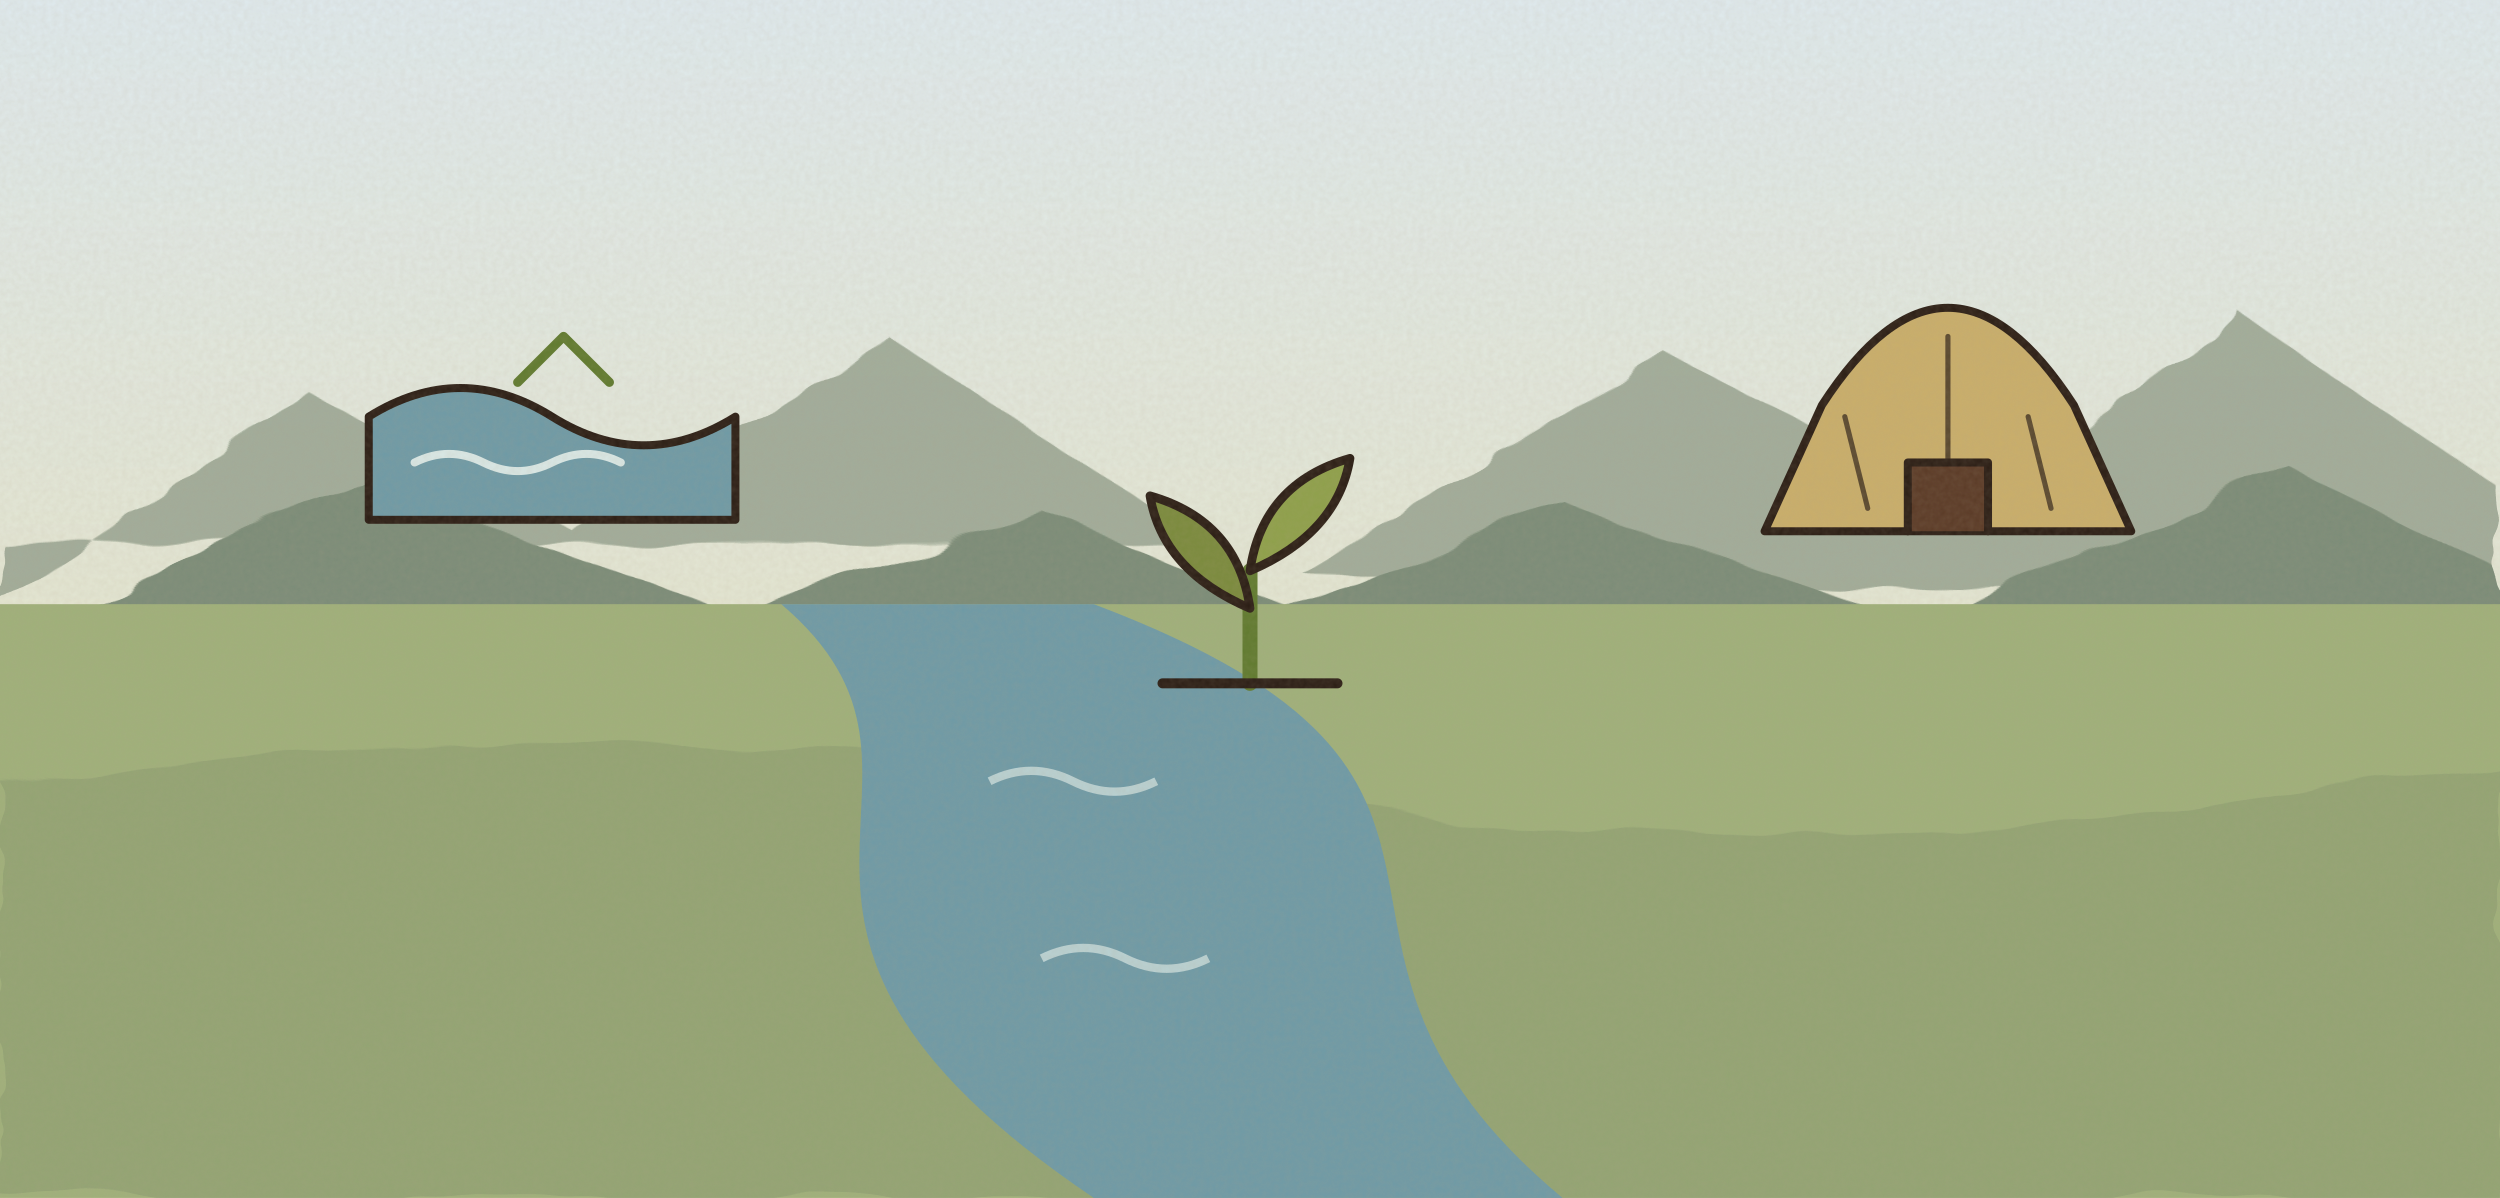
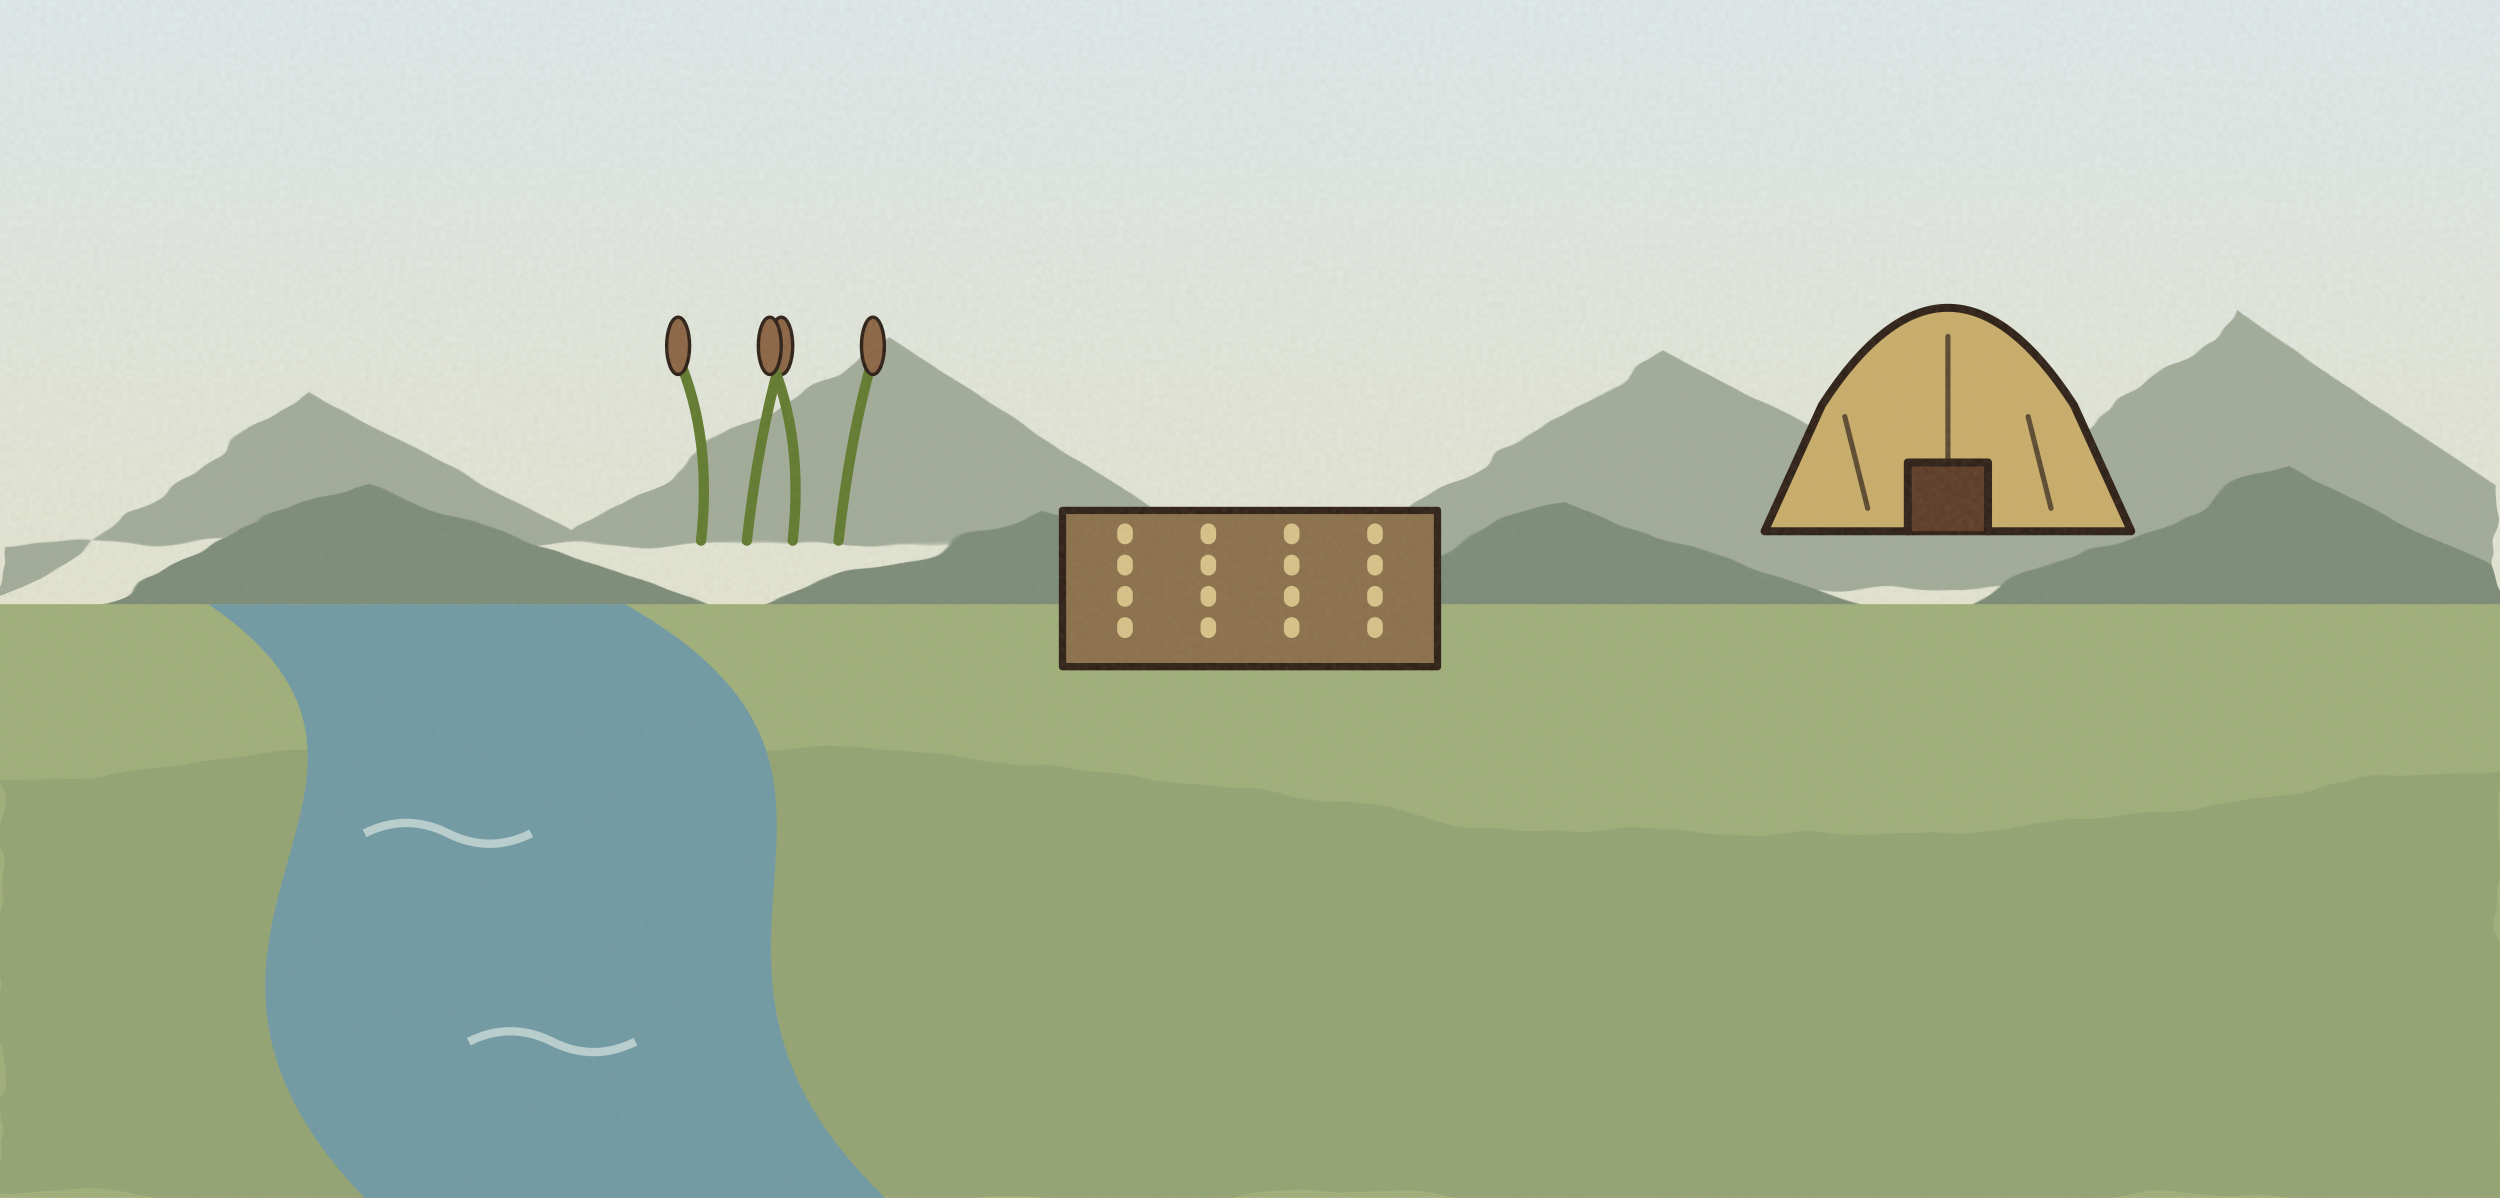
- <svg xmlns="http://www.w3.org/2000/svg" viewBox="0 0 480 230" width="480" height="230" role="img" aria-label="강가와 농경지, 움집이 있는 신석기 마을">
+ <svg xmlns="http://www.w3.org/2000/svg" viewBox="0 0 480 230" width="480" height="230" role="img" aria-label="강가의 갈대, 강 옆 밭, 움집이 있는 신석기 마을">
  <defs>
    <linearGradient id="sky" x1="0" y1="0" x2="0" y2="1">
      <stop offset="0" stop-color="#dfeaee" />
      <stop offset="1" stop-color="#e8e2b7" />
    </linearGradient>
    <filter id="paper" x="0" y="0" width="100%" height="100%">
      <feTurbulence type="fractalNoise" baseFrequency="0.9" numOctaves="2" seed="4" result="n" />
      <feColorMatrix in="n" type="matrix" values="0 0 0 0 0.45  0 0 0 0 0.36  0 0 0 0 0.25  0 0 0 0.16 0" />
      <feComposite in2="SourceGraphic" operator="in" />
    </filter>
    <filter id="wash">
      <feTurbulence type="fractalNoise" baseFrequency="0.03 0.08" numOctaves="3" seed="7" result="t" />
      <feDisplacementMap in="SourceGraphic" in2="t" scale="6" />
    </filter>
    <linearGradient id="sea" x1="0" y1="0" x2="0" y2="1">
      <stop offset="0" stop-color="#5c8190" />
      <stop offset="1" stop-color="#3f6577" />
    </linearGradient>
  </defs>
  <rect width="480" height="230" fill="url(#sky)" />
  <g filter="url(#wash)">
    <path d="M0 116 L60 76 L110 102 L170 64 L230 104 L0 104 Z" fill="#95a28f" opacity=".85" />
    <path d="M250 110 L320 68 L380 98 L430 60 L480 94 L480 116 Z" fill="#95a28f" opacity=".85" />
    <path d="M0 124 L70 92 L140 118 L200 98 L260 122 L0 128 Z" fill="#7b8c78" />
    <path d="M230 124 L300 96 L370 120 L440 90 L480 110 L480 128 L230 128 Z" fill="#7b8c78" />
  </g>
  <rect x="0" y="116" width="480" height="114" fill="#9fb07a" />
  <g filter="url(#wash)" opacity=".35">
    <path d="M0 150 Q120 134 240 152 T480 146 V230 H0 Z" fill="#7b8c68" />
  </g>
-   <path d="M150 116 C190 150 130 176 210 230 L300 230 C240 180 300 150 210 116 Z" fill="#6e9aa6" />
+   <path d="M40 116 C90 150 20 178 70 230 L170 230 C120 182 180 150 120 116 Z" fill="#6e9aa6" />
  <g fill="none" stroke="#d9e8e6" stroke-width="1.6" opacity=".7">
-     <path d="M190 150 q8 -4 16 0 t16 0" />
-     <path d="M200 184 q8 -4 16 0 t16 0" />
+     <path d="M70 160 q8 -4 16 0 t16 0" />
+     <path d="M90 200 q8 -4 16 0 t16 0" />
  </g>
-   <g transform="translate(106 80) scale(1.1)" stroke="#2a1d14" stroke-width="1.4" stroke-linejoin="round" stroke-linecap="round">
-     <path d="M-32 0 Q-16 -10 0 0 T32 0 V18 H-32 Z" fill="#6e9aa6" />
-     <path d="M-24 8 q6 -3 12 0 t12 0 t12 0" stroke="#d9e8e6" fill="none" />
-     <path d="M-6 -6 L2 -14 L10 -6" fill="none" stroke="#5f7a2e" stroke-width="1.6" />
+   <g transform="translate(150 84) scale(1.1)" stroke="#2a1d14" stroke-width="1.4" stroke-linejoin="round" stroke-linecap="round">
+     <path d="M-14 18 Q-12 0 -18 -14" fill="none" stroke="#5f7a2e" stroke-width="1.8" />
+     <ellipse cx="-18" cy="-16" rx="2" ry="5" fill="#8a6444" stroke-width=".6" />
+     <path d="M-6 18 Q-4 0 0 -14" fill="none" stroke="#5f7a2e" stroke-width="1.8" />
+     <ellipse cx="0" cy="-16" rx="2" ry="5" fill="#8a6444" stroke-width=".6" />
+     <path d="M2 18 Q4 0 -2 -14" fill="none" stroke="#5f7a2e" stroke-width="1.8" />
+     <ellipse cx="-2" cy="-16" rx="2" ry="5" fill="#8a6444" stroke-width=".6" />
+     <path d="M10 18 Q12 0 16 -14" fill="none" stroke="#5f7a2e" stroke-width="1.8" />
+     <ellipse cx="16" cy="-16" rx="2" ry="5" fill="#8a6444" stroke-width=".6" />
  </g>
-   <g transform="translate(240 112) scale(1.2)" stroke="#2a1d14" stroke-width="1.4" stroke-linejoin="round" stroke-linecap="round">
-     <path d="M0 16 V-2" stroke="#5f7a2e" stroke-width="2.4" fill="none" />
-     <path d="M0 4 Q-14 -2 -16 -14 Q-2 -10 0 4 Z" fill="#7a8a3c" />
-     <path d="M0 -2 Q14 -8 16 -20 Q2 -16 0 -2 Z" fill="#8ea04a" />
-     <path d="M-14 16 H14" stroke-width="1.6" />
+   <g transform="translate(240 112) scale(1)" stroke="#2a1d14" stroke-width="1.4" stroke-linejoin="round" stroke-linecap="round">
+     <rect x="-36" y="-14" width="72" height="30" fill="#8a6f4a" />
+     <path d="M-24 -10 V12" stroke="#d9c38a" stroke-dasharray="1 5" stroke-width="3" />
+     <path d="M-8 -10 V12" stroke="#d9c38a" stroke-dasharray="1 5" stroke-width="3" />
+     <path d="M8 -10 V12" stroke="#d9c38a" stroke-dasharray="1 5" stroke-width="3" />
+     <path d="M24 -10 V12" stroke="#d9c38a" stroke-dasharray="1 5" stroke-width="3" />
  </g>
  <g transform="translate(374 80) scale(1.1)" stroke="#2a1d14" stroke-width="1.4" stroke-linejoin="round" stroke-linecap="round">
    <path d="M-32 20 L-22 -2 Q0 -36 22 -2 L32 20 Z" fill="#c9ae6a" />
    <path d="M-18 0 L-14 16 M0 -14 V16 M14 0 L18 16" stroke-width=".9" opacity=".7" />
    <path d="M-7 20 V8 H7 V20" fill="#5a3a26" />
  </g>
  <rect width="480" height="230" fill="#fff" filter="url(#paper)" />
</svg>
